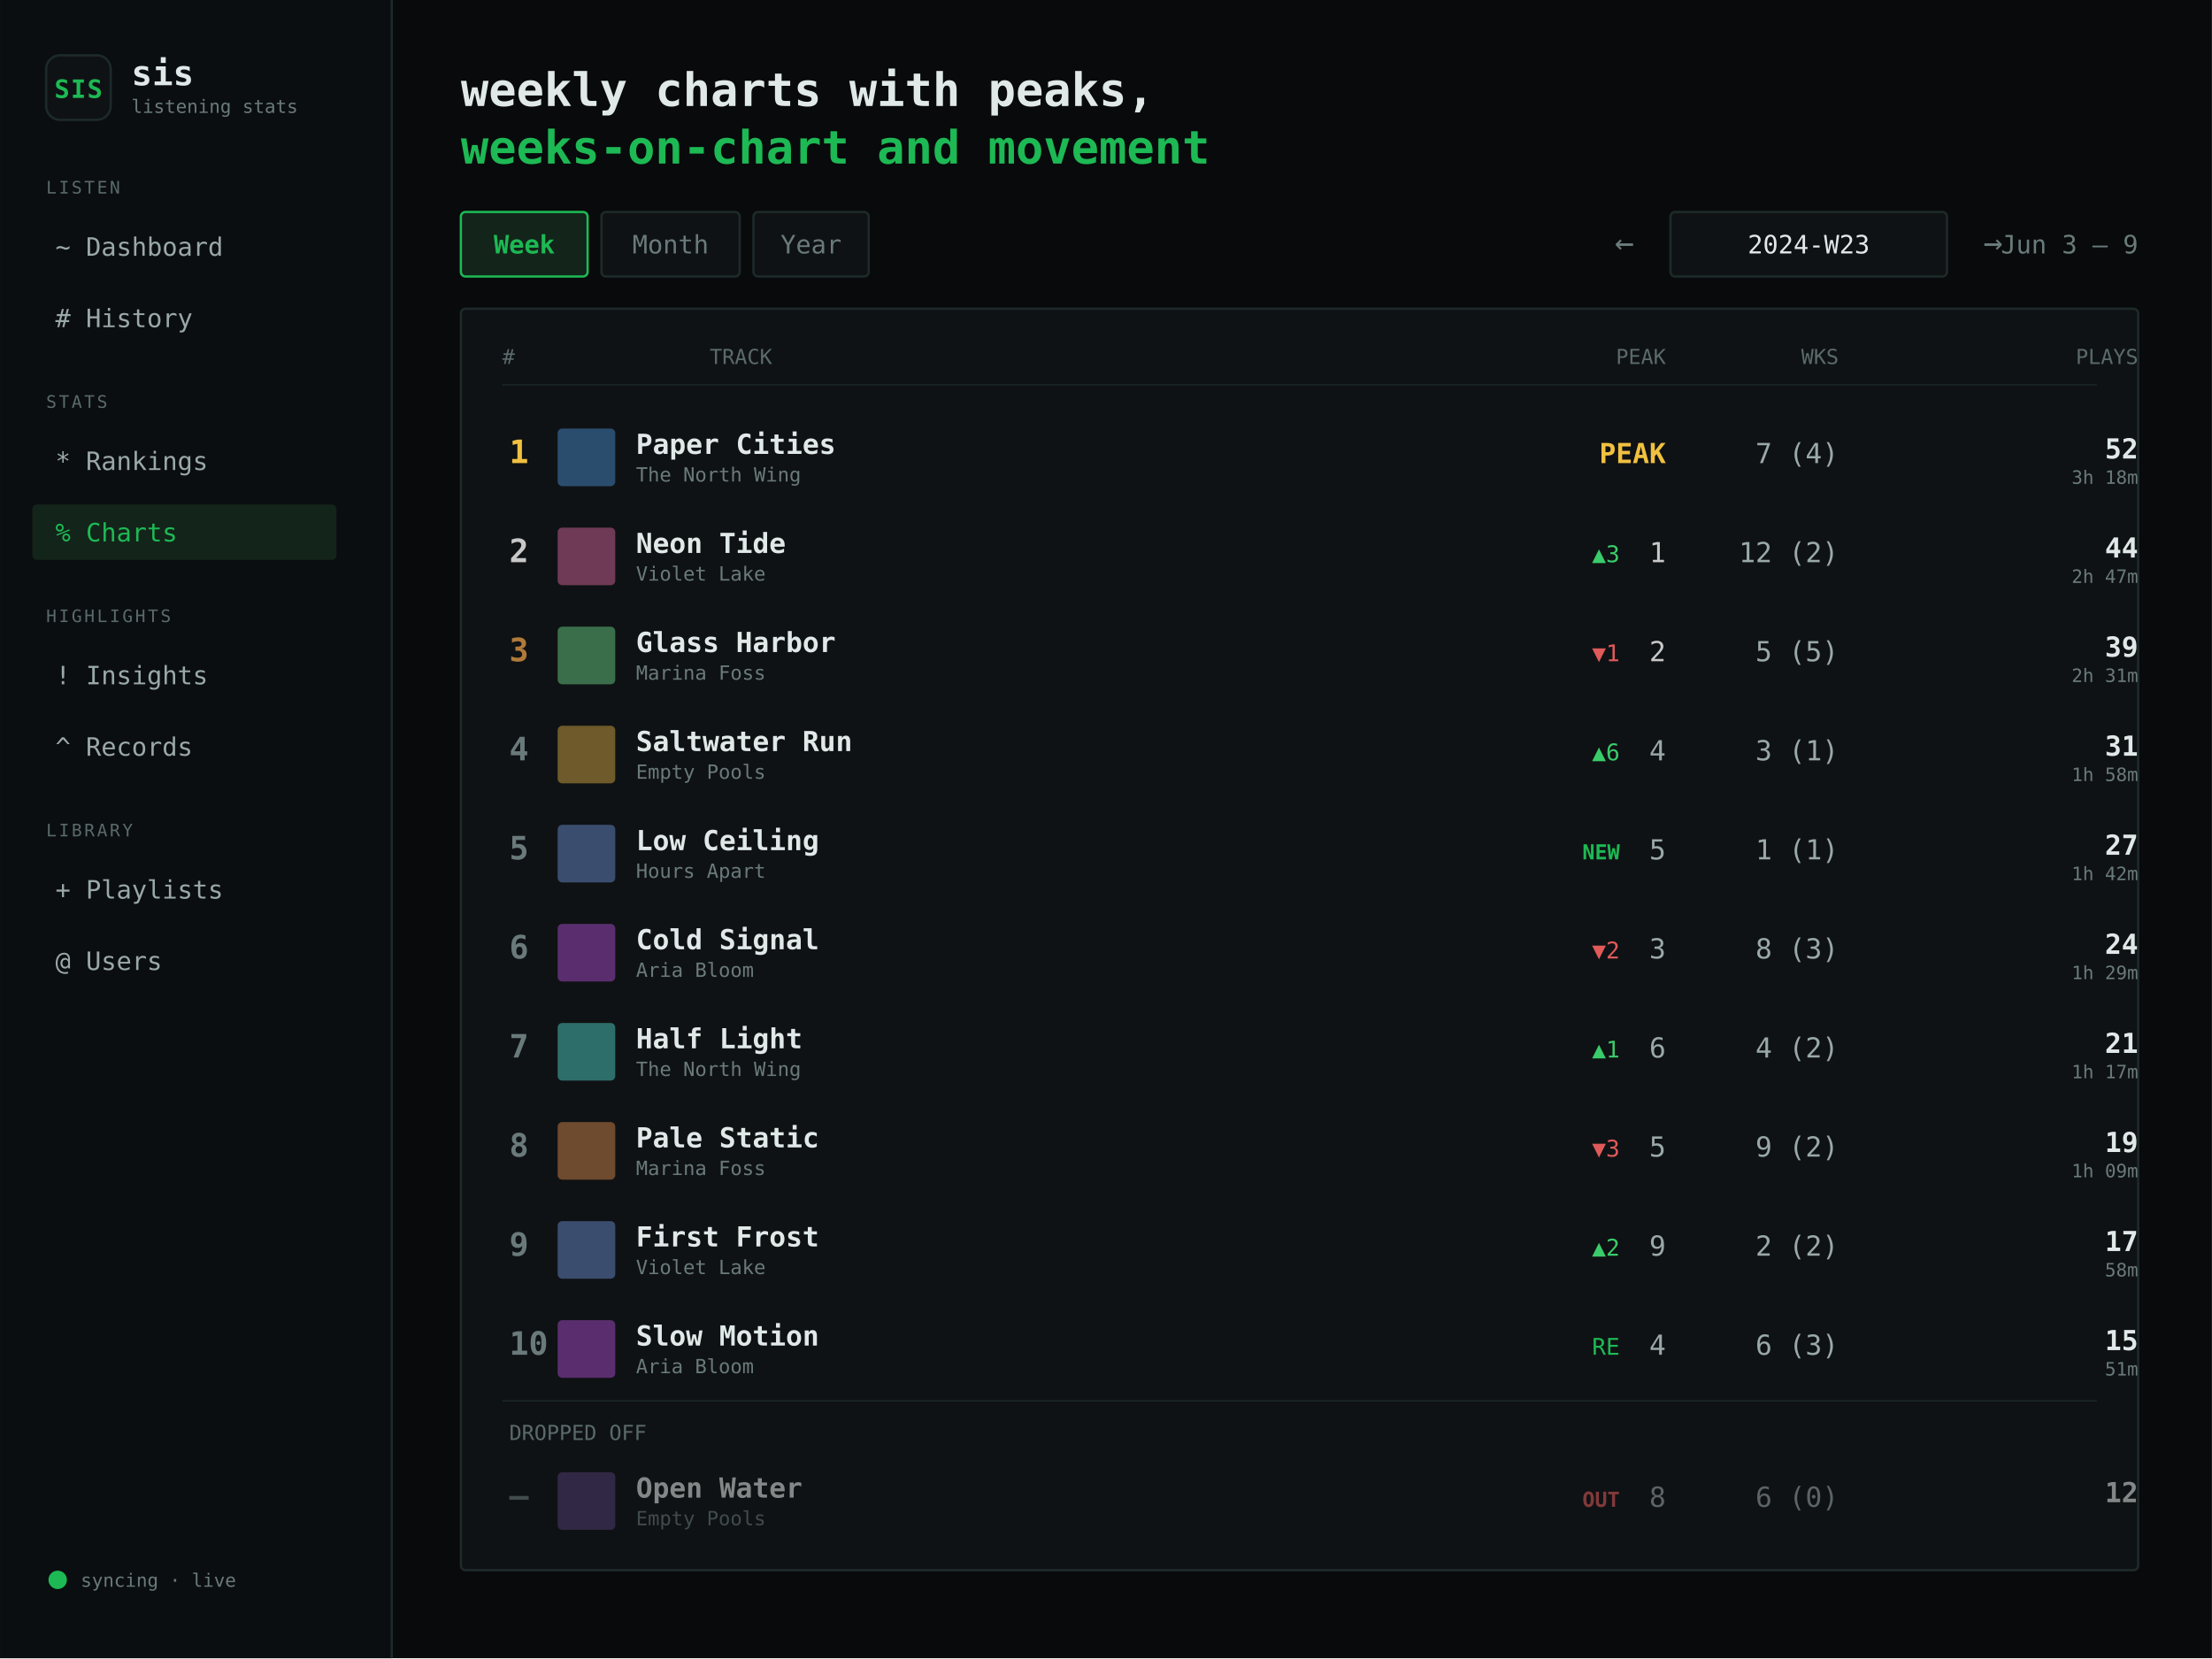
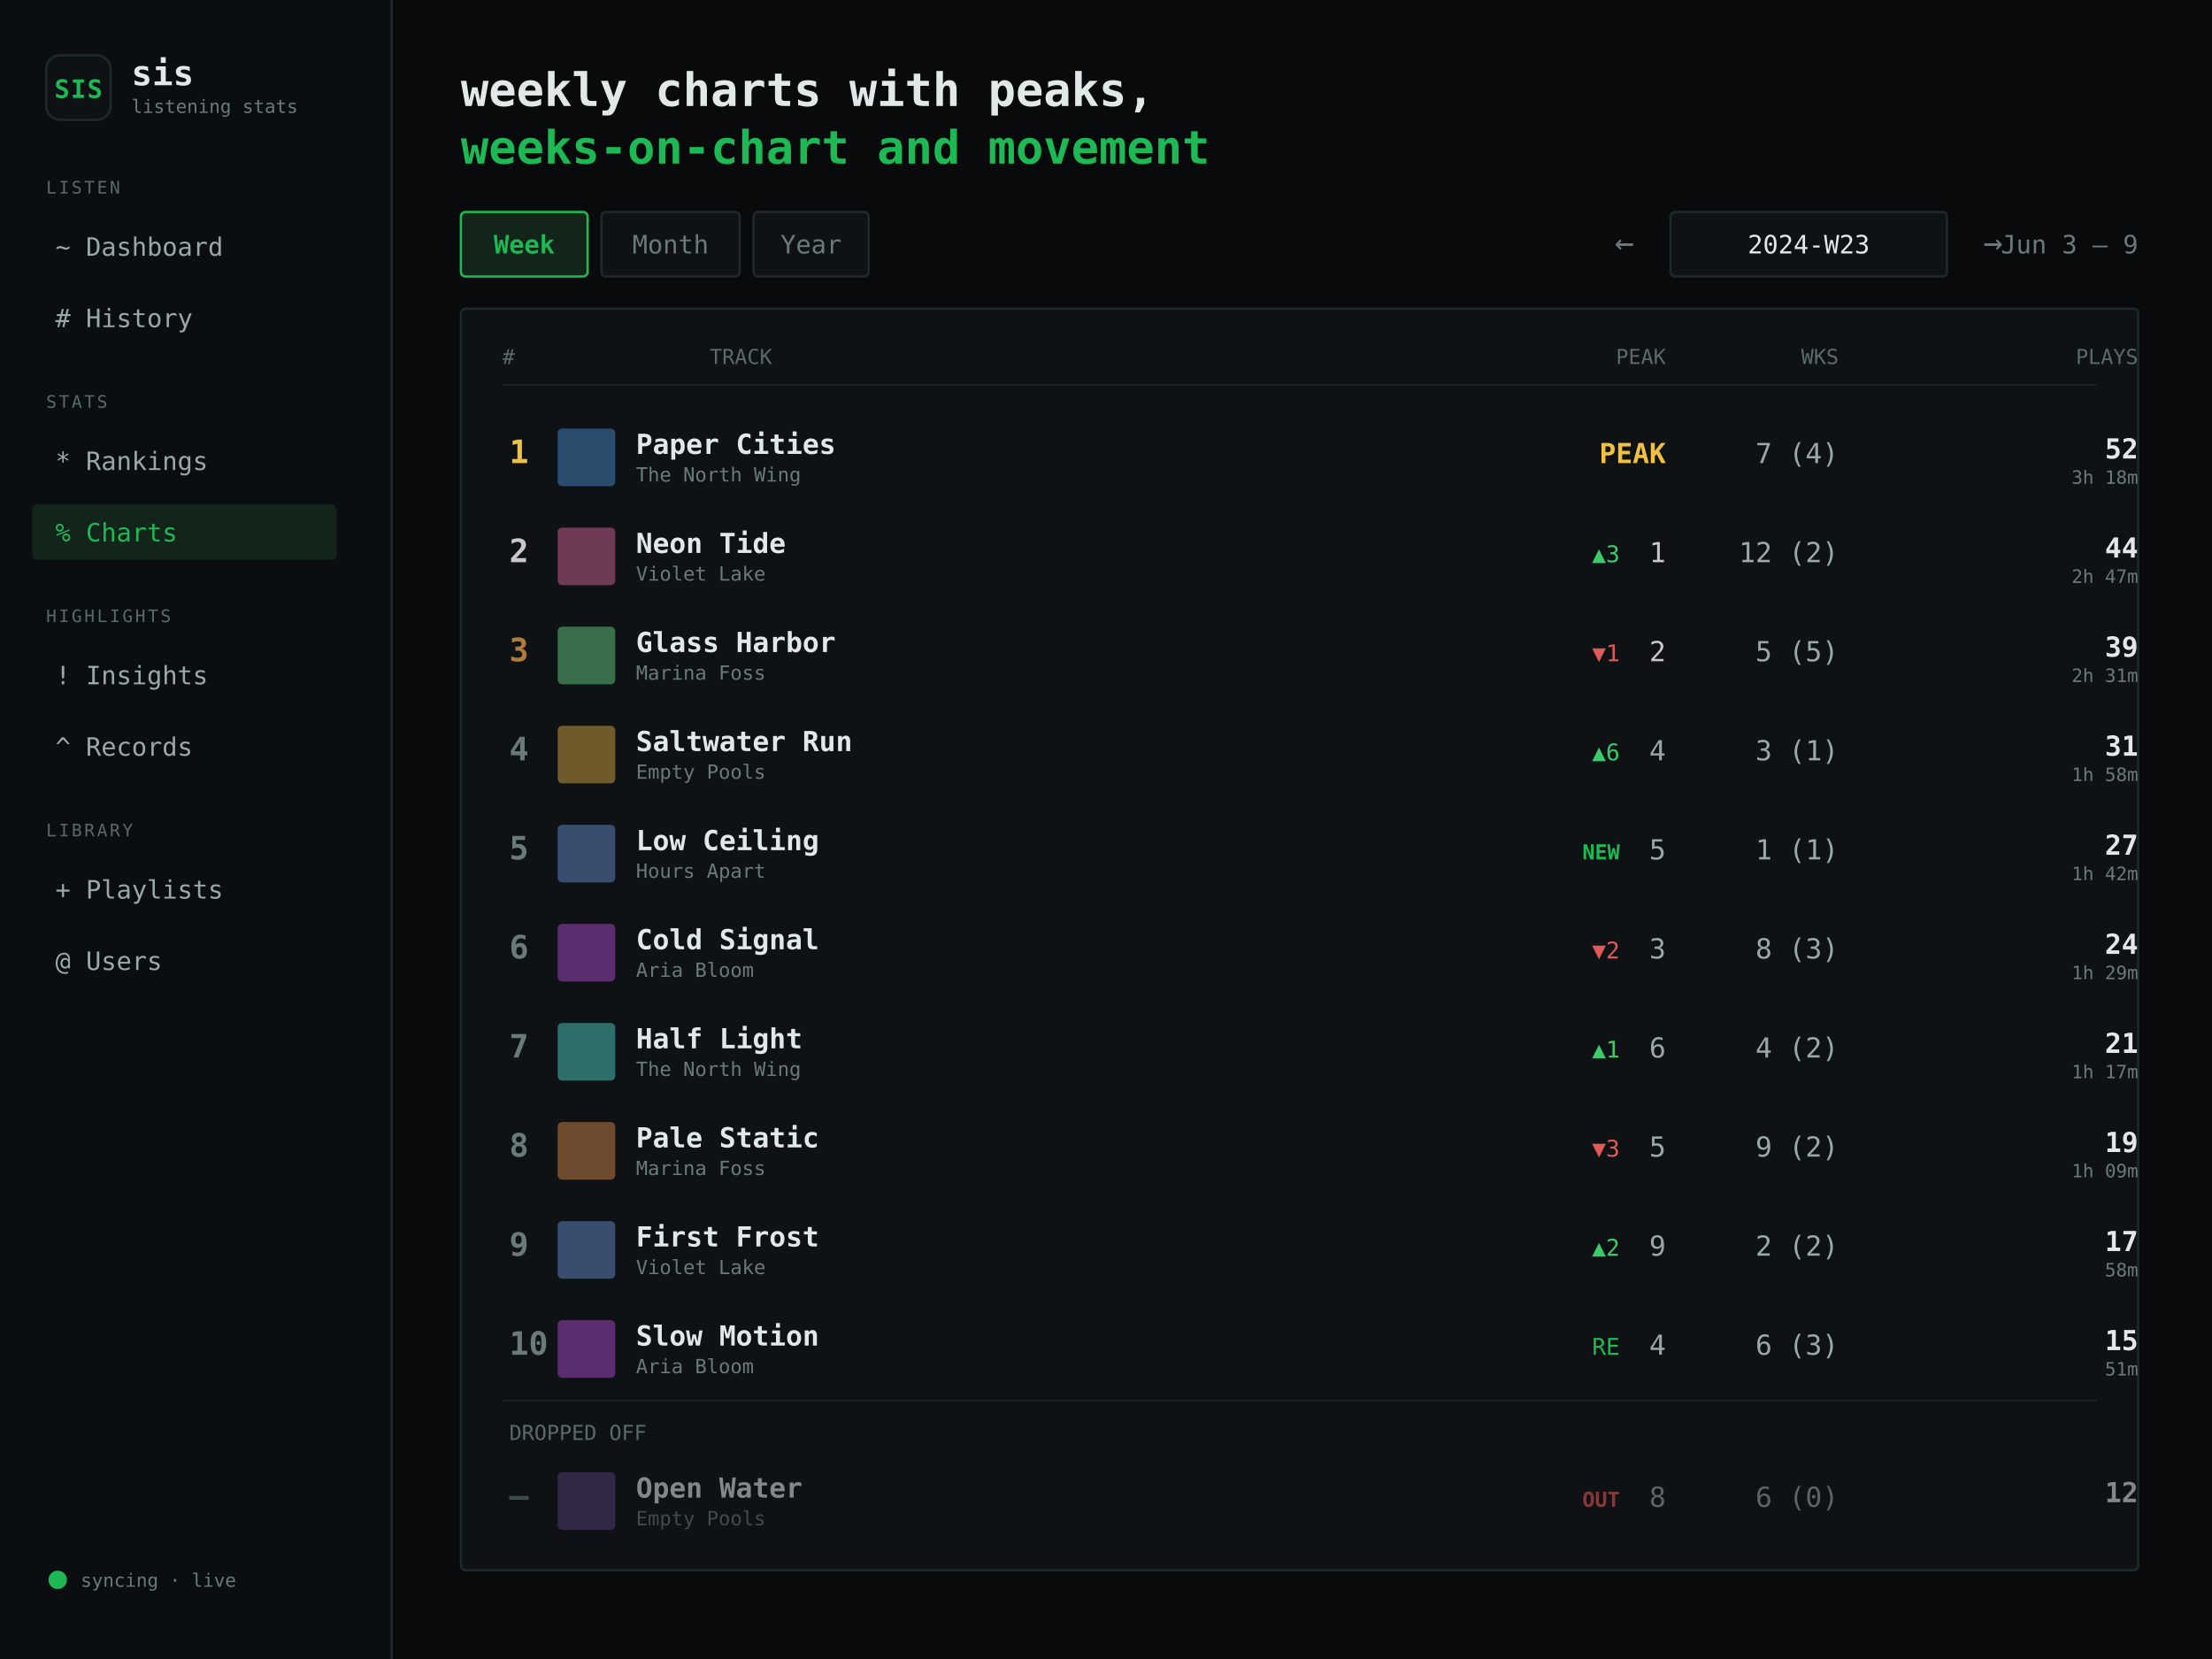
<svg xmlns="http://www.w3.org/2000/svg" width="2732" height="2048" viewBox="0 0 1920 1439.4" font-family="DejaVu Sans Mono, monospace">
-   <rect width="1920" height="1439.4" fill="#080a0c" />
-   <rect x="0" y="0" width="340" height="1439.4" fill="#0b0e10" />
-   <line x1="340" y1="0" x2="340" y2="1439.4" stroke="#1e2a2a" stroke-width="2" />
+   <rect x="-8" y="-8" width="1936" height="1455.4" fill="#080a0c" />
+   <rect x="-8" y="-8" width="348" height="1455.4" fill="#0b0e10" />
+   <line x1="340" y1="-8" x2="340" y2="1447.4" stroke="#1e2a2a" stroke-width="2" />
  <g transform="translate(40,48)">
    <rect x="0" y="0" width="56" height="56" rx="12" fill="#0f1214" stroke="#1e2a2a" stroke-width="2" />
    <text x="28" y="37" font-size="22" font-weight="700" letter-spacing="1" fill="#1db954" text-anchor="middle">SIS</text>
    <text x="74" y="26" font-size="30" font-weight="700" fill="#e0e8e8">sis</text>
    <text x="74" y="50" font-size="16" fill="#6a7a7a">listening stats</text>
  </g>
  <g transform="translate(40,168)" font-size="22">
    <text x="0" y="0" font-size="15" fill="#5a6a6a" letter-spacing="2">LISTEN</text>
    <text x="8" y="54" fill="#9aa8a8">~  Dashboard</text>
    <text x="8" y="116" fill="#9aa8a8">#  History</text>
    <text x="0" y="186" font-size="15" fill="#5a6a6a" letter-spacing="2">STATS</text>
    <text x="8" y="240" fill="#9aa8a8">*  Rankings</text>
    <rect x="-12" y="270" width="264" height="48" rx="4" fill="#13241a" />
    <text x="8" y="302" fill="#1db954">%  Charts</text>
    <text x="0" y="372" font-size="15" fill="#5a6a6a" letter-spacing="2">HIGHLIGHTS</text>
    <text x="8" y="426" fill="#9aa8a8">!  Insights</text>
    <text x="8" y="488" fill="#9aa8a8">^  Records</text>
    <text x="0" y="558" font-size="15" fill="#5a6a6a" letter-spacing="2">LIBRARY</text>
    <text x="8" y="612" fill="#9aa8a8">+  Playlists</text>
    <text x="8" y="674" fill="#9aa8a8">@  Users</text>
  </g>
  <g transform="translate(40,1379.4)">
    <circle cx="10" cy="-8" r="8" fill="#1db954" />
    <text x="30" y="-2" font-size="16" fill="#6a7a7a">syncing · live</text>
  </g>
  <g transform="translate(400,56)">
    <text x="0" y="36" font-size="40" font-weight="700" fill="#e0e8e8">weekly charts with peaks,</text>
    <text x="0" y="86" font-size="40" font-weight="700" fill="#1db954">weeks-on-chart and movement</text>
    <g transform="translate(0,128)">
      <rect x="0" y="0" width="110" height="56" rx="4" fill="#13241a" stroke="#1db954" stroke-width="2" />
      <text x="55" y="36" font-size="22" font-weight="700" fill="#1db954" text-anchor="middle">Week</text>
      <rect x="122" y="0" width="120" height="56" rx="4" fill="#0f1214" stroke="#1e2a2a" stroke-width="2" />
      <text x="182" y="36" font-size="22" fill="#6a7a7a" text-anchor="middle">Month</text>
      <rect x="254" y="0" width="100" height="56" rx="4" fill="#0f1214" stroke="#1e2a2a" stroke-width="2" />
      <text x="304" y="36" font-size="22" fill="#6a7a7a" text-anchor="middle">Year</text>
      <text x="1010" y="36" font-size="28" fill="#6a7a7a" text-anchor="middle">←</text>
      <rect x="1050" y="0" width="240" height="56" rx="4" fill="#0f1214" stroke="#1e2a2a" stroke-width="2" />
      <text x="1170" y="36" font-size="22" fill="#e0e8e8" text-anchor="middle">2024-W23</text>
      <text x="1330" y="36" font-size="28" fill="#6a7a7a" text-anchor="middle">→</text>
      <text x="1456" y="36" font-size="22" fill="#6a7a7a" text-anchor="end">Jun 3 – 9</text>
    </g>
    <g transform="translate(0,212)">
      <rect width="1456" height="1095" rx="4" fill="#0f1214" stroke="#1e2a2a" stroke-width="2" />
      <g transform="translate(36,48)" font-size="18" fill="#5a6a6a">
        <text x="0" y="0">#</text>
        <text x="180" y="0">TRACK</text>
        <text x="1010" y="0" text-anchor="end">PEAK</text>
        <text x="1160" y="0" text-anchor="end">WKS</text>
        <text x="1420" y="0" text-anchor="end">PLAYS</text>
      </g>
      <line x1="36" y1="66" x2="1420" y2="66" stroke="#1e2a2a" stroke-width="1" />
      <g transform="translate(36,84)" font-size="24">
        <g>
          <text x="6" y="50" font-size="28" font-weight="700" fill="#f0c040">1</text>
          <rect x="48" y="20" width="50" height="50" rx="4" fill="#2a4d6e" />
          <text x="116" y="42" font-weight="700" fill="#e0e8e8">Paper Cities</text>
          <text x="116" y="66" font-size="17" fill="#6a7a7a">The North Wing</text>
          <text x="1010" y="50" fill="#f0c040" text-anchor="end" font-weight="700">PEAK</text>
          <text x="1160" y="50" fill="#9aa8a8" text-anchor="end">7 (4)</text>
          <text x="1420" y="46" font-weight="700" fill="#e0e8e8" text-anchor="end">52</text>
          <text x="1420" y="68" font-size="16" fill="#6a7a7a" text-anchor="end">3h 18m</text>
        </g>
        <g transform="translate(0,86)">
          <text x="6" y="50" font-size="28" font-weight="700" fill="#c8c8c8">2</text>
          <rect x="48" y="20" width="50" height="50" rx="4" fill="#6e3a55" />
          <text x="116" y="42" font-weight="700" fill="#e0e8e8">Neon Tide</text>
          <text x="116" y="66" font-size="17" fill="#6a7a7a">Violet Lake</text>
          <text x="970" y="50" fill="#3acc6a" text-anchor="end" font-size="20">▲3</text>
          <text x="1010" y="50" fill="#c8c8c8" text-anchor="end">1</text>
          <text x="1160" y="50" fill="#9aa8a8" text-anchor="end">12 (2)</text>
          <text x="1420" y="46" font-weight="700" fill="#e0e8e8" text-anchor="end">44</text>
          <text x="1420" y="68" font-size="16" fill="#6a7a7a" text-anchor="end">2h 47m</text>
        </g>
        <g transform="translate(0,172)">
          <text x="6" y="50" font-size="28" font-weight="700" fill="#b07a3a">3</text>
          <rect x="48" y="20" width="50" height="50" rx="4" fill="#3a6e4a" />
          <text x="116" y="42" font-weight="700" fill="#e0e8e8">Glass Harbor</text>
          <text x="116" y="66" font-size="17" fill="#6a7a7a">Marina Foss</text>
          <text x="970" y="50" fill="#e05a5a" text-anchor="end" font-size="20">▼1</text>
          <text x="1010" y="50" fill="#c8c8c8" text-anchor="end">2</text>
          <text x="1160" y="50" fill="#9aa8a8" text-anchor="end">5 (5)</text>
          <text x="1420" y="46" font-weight="700" fill="#e0e8e8" text-anchor="end">39</text>
          <text x="1420" y="68" font-size="16" fill="#6a7a7a" text-anchor="end">2h 31m</text>
        </g>
        <g transform="translate(0,258)">
          <text x="6" y="50" font-size="28" font-weight="700" fill="#6a7a7a">4</text>
          <rect x="48" y="20" width="50" height="50" rx="4" fill="#6e5a2a" />
          <text x="116" y="42" font-weight="700" fill="#e0e8e8">Saltwater Run</text>
          <text x="116" y="66" font-size="17" fill="#6a7a7a">Empty Pools</text>
          <text x="970" y="50" fill="#3acc6a" text-anchor="end" font-size="20">▲6</text>
          <text x="1010" y="50" fill="#9aa8a8" text-anchor="end">4</text>
          <text x="1160" y="50" fill="#9aa8a8" text-anchor="end">3 (1)</text>
          <text x="1420" y="46" font-weight="700" fill="#e0e8e8" text-anchor="end">31</text>
          <text x="1420" y="68" font-size="16" fill="#6a7a7a" text-anchor="end">1h 58m</text>
        </g>
        <g transform="translate(0,344)">
          <text x="6" y="50" font-size="28" font-weight="700" fill="#6a7a7a">5</text>
          <rect x="48" y="20" width="50" height="50" rx="4" fill="#3a4d6e" />
          <text x="116" y="42" font-weight="700" fill="#e0e8e8">Low Ceiling</text>
          <text x="116" y="66" font-size="17" fill="#6a7a7a">Hours Apart</text>
          <text x="970" y="50" fill="#1db954" text-anchor="end" font-size="18" font-weight="700">NEW</text>
          <text x="1010" y="50" fill="#9aa8a8" text-anchor="end">5</text>
          <text x="1160" y="50" fill="#9aa8a8" text-anchor="end">1 (1)</text>
          <text x="1420" y="46" font-weight="700" fill="#e0e8e8" text-anchor="end">27</text>
          <text x="1420" y="68" font-size="16" fill="#6a7a7a" text-anchor="end">1h 42m</text>
        </g>
        <g transform="translate(0,430)">
          <text x="6" y="50" font-size="28" font-weight="700" fill="#6a7a7a">6</text>
          <rect x="48" y="20" width="50" height="50" rx="4" fill="#5a2e6e" />
          <text x="116" y="42" font-weight="700" fill="#e0e8e8">Cold Signal</text>
          <text x="116" y="66" font-size="17" fill="#6a7a7a">Aria Bloom</text>
          <text x="970" y="50" fill="#e05a5a" text-anchor="end" font-size="20">▼2</text>
          <text x="1010" y="50" fill="#9aa8a8" text-anchor="end">3</text>
          <text x="1160" y="50" fill="#9aa8a8" text-anchor="end">8 (3)</text>
          <text x="1420" y="46" font-weight="700" fill="#e0e8e8" text-anchor="end">24</text>
          <text x="1420" y="68" font-size="16" fill="#6a7a7a" text-anchor="end">1h 29m</text>
        </g>
        <g transform="translate(0,516)">
          <text x="6" y="50" font-size="28" font-weight="700" fill="#6a7a7a">7</text>
          <rect x="48" y="20" width="50" height="50" rx="4" fill="#2e6e6a" />
          <text x="116" y="42" font-weight="700" fill="#e0e8e8">Half Light</text>
          <text x="116" y="66" font-size="17" fill="#6a7a7a">The North Wing</text>
          <text x="970" y="50" fill="#3acc6a" text-anchor="end" font-size="20">▲1</text>
          <text x="1010" y="50" fill="#9aa8a8" text-anchor="end">6</text>
          <text x="1160" y="50" fill="#9aa8a8" text-anchor="end">4 (2)</text>
          <text x="1420" y="46" font-weight="700" fill="#e0e8e8" text-anchor="end">21</text>
          <text x="1420" y="68" font-size="16" fill="#6a7a7a" text-anchor="end">1h 17m</text>
        </g>
        <g transform="translate(0,602)">
          <text x="6" y="50" font-size="28" font-weight="700" fill="#6a7a7a">8</text>
          <rect x="48" y="20" width="50" height="50" rx="4" fill="#6e4a2e" />
          <text x="116" y="42" font-weight="700" fill="#e0e8e8">Pale Static</text>
          <text x="116" y="66" font-size="17" fill="#6a7a7a">Marina Foss</text>
          <text x="970" y="50" fill="#e05a5a" text-anchor="end" font-size="20">▼3</text>
          <text x="1010" y="50" fill="#9aa8a8" text-anchor="end">5</text>
          <text x="1160" y="50" fill="#9aa8a8" text-anchor="end">9 (2)</text>
          <text x="1420" y="46" font-weight="700" fill="#e0e8e8" text-anchor="end">19</text>
          <text x="1420" y="68" font-size="16" fill="#6a7a7a" text-anchor="end">1h 09m</text>
        </g>
        <g transform="translate(0,688)">
          <text x="6" y="50" font-size="28" font-weight="700" fill="#6a7a7a">9</text>
          <rect x="48" y="20" width="50" height="50" rx="4" fill="#3a4d6e" />
          <text x="116" y="42" font-weight="700" fill="#e0e8e8">First Frost</text>
          <text x="116" y="66" font-size="17" fill="#6a7a7a">Violet Lake</text>
          <text x="970" y="50" fill="#3acc6a" text-anchor="end" font-size="20">▲2</text>
          <text x="1010" y="50" fill="#9aa8a8" text-anchor="end">9</text>
          <text x="1160" y="50" fill="#9aa8a8" text-anchor="end">2 (2)</text>
          <text x="1420" y="46" font-weight="700" fill="#e0e8e8" text-anchor="end">17</text>
          <text x="1420" y="68" font-size="16" fill="#6a7a7a" text-anchor="end">58m</text>
        </g>
        <g transform="translate(0,774)">
          <text x="6" y="50" font-size="28" font-weight="700" fill="#6a7a7a">10</text>
          <rect x="48" y="20" width="50" height="50" rx="4" fill="#5a2e6e" />
          <text x="116" y="42" font-weight="700" fill="#e0e8e8">Slow Motion</text>
          <text x="116" y="66" font-size="17" fill="#6a7a7a">Aria Bloom</text>
          <text x="970" y="50" fill="#1db954" text-anchor="end" font-size="20">RE</text>
          <text x="1010" y="50" fill="#9aa8a8" text-anchor="end">4</text>
          <text x="1160" y="50" fill="#9aa8a8" text-anchor="end">6 (3)</text>
          <text x="1420" y="46" font-weight="700" fill="#e0e8e8" text-anchor="end">15</text>
          <text x="1420" y="68" font-size="16" fill="#6a7a7a" text-anchor="end">51m</text>
        </g>
        <line x1="0" y1="864" x2="1384" y2="864" stroke="#1e2a2a" stroke-width="1" />
        <text x="6" y="898" font-size="18" fill="#5a6a6a">DROPPED OFF</text>
        <g transform="translate(0,906)" opacity="0.55">
          <text x="6" y="50" font-size="28" font-weight="700" fill="#6a7a7a">—</text>
          <rect x="48" y="20" width="50" height="50" rx="4" fill="#4d3a6e" />
          <text x="116" y="42" font-weight="700" fill="#e0e8e8">Open Water</text>
          <text x="116" y="66" font-size="17" fill="#6a7a7a">Empty Pools</text>
          <text x="970" y="50" fill="#e05a5a" text-anchor="end" font-size="18" font-weight="700">OUT</text>
          <text x="1010" y="50" fill="#9aa8a8" text-anchor="end">8</text>
          <text x="1160" y="50" fill="#9aa8a8" text-anchor="end">6 (0)</text>
          <text x="1420" y="46" font-weight="700" fill="#e0e8e8" text-anchor="end">12</text>
        </g>
      </g>
    </g>
  </g>
</svg>
